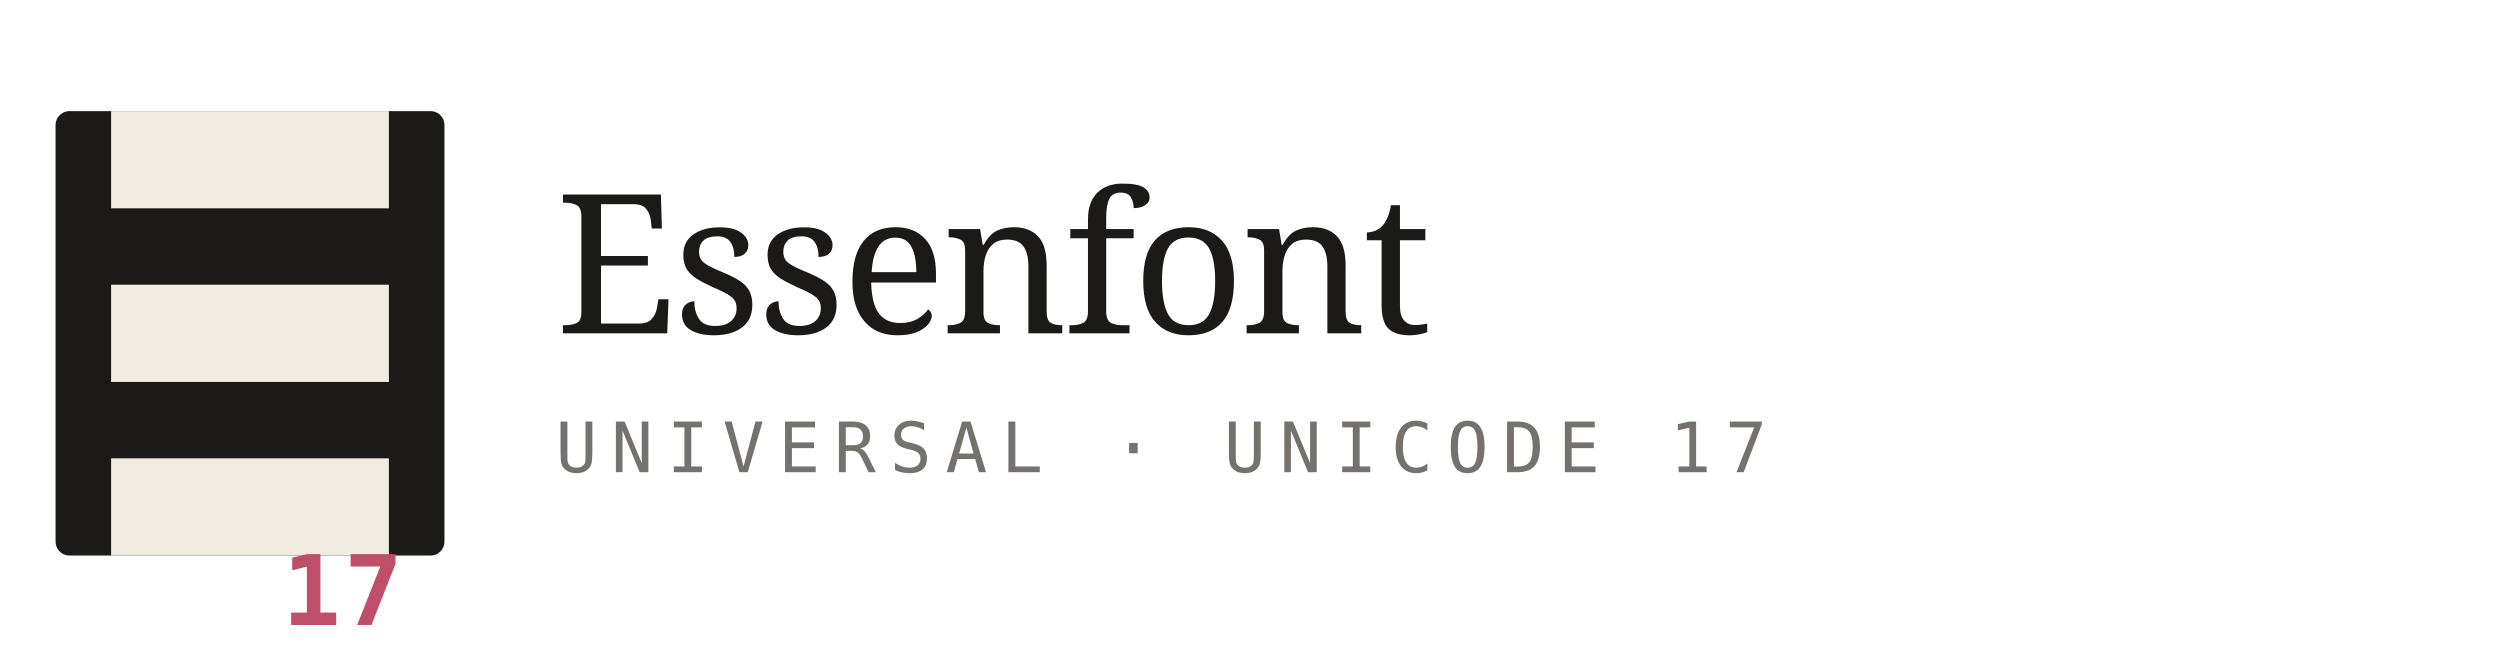
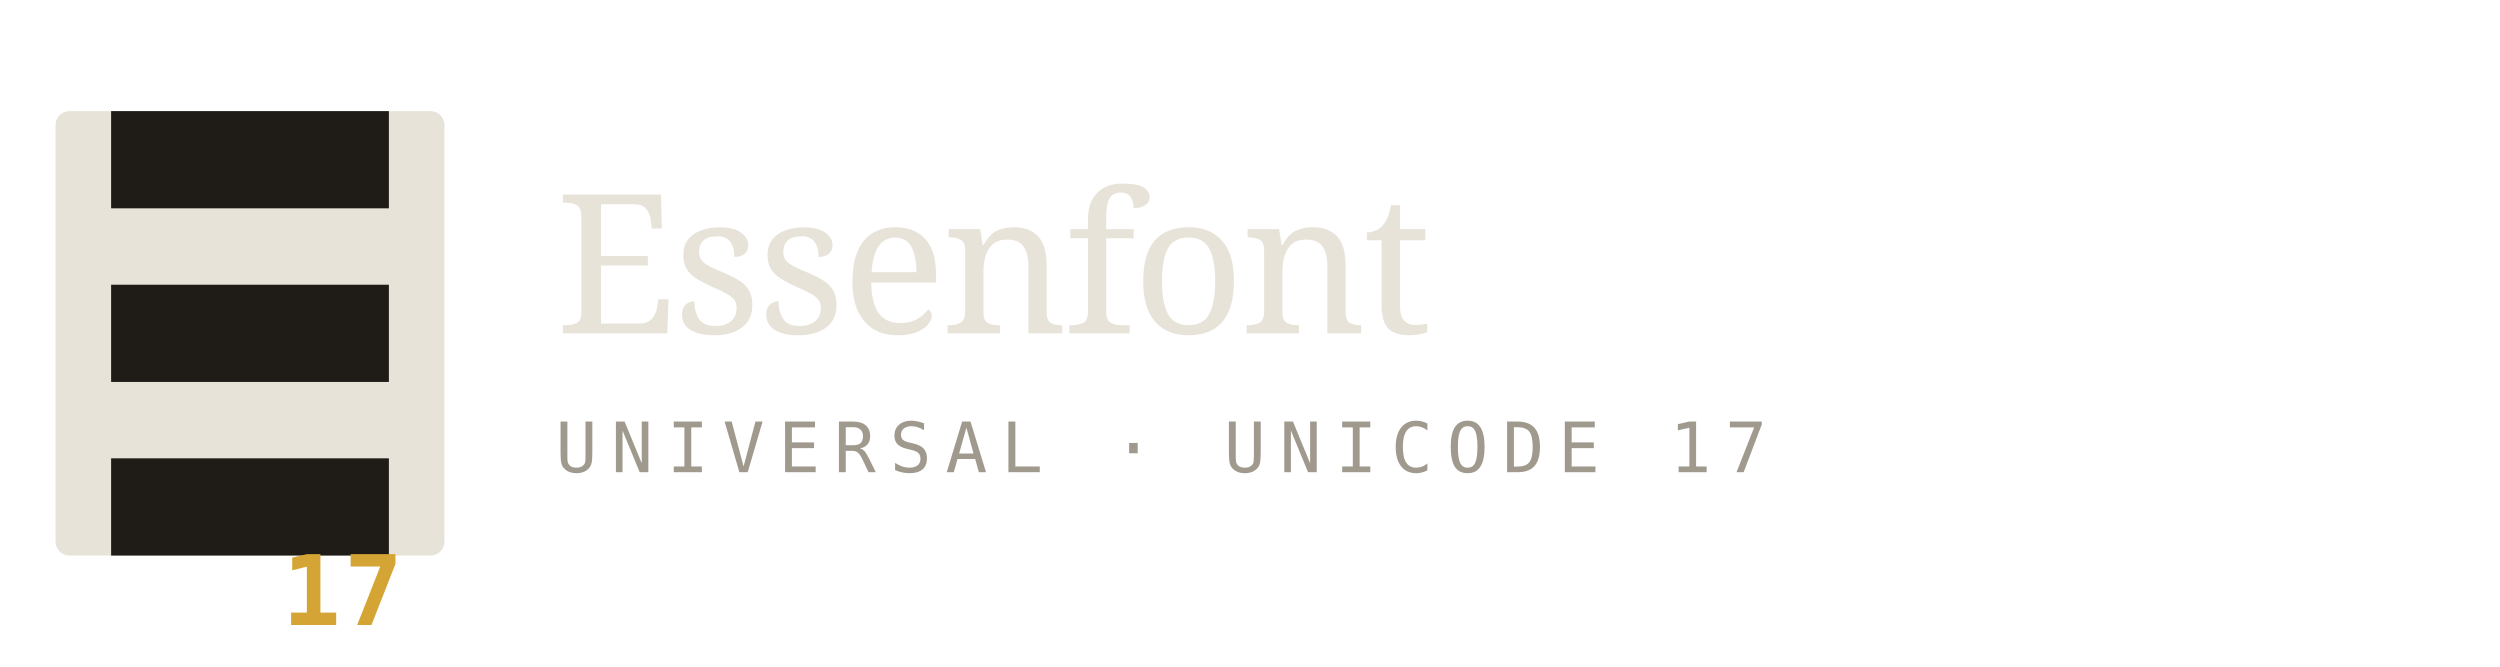
<svg xmlns="http://www.w3.org/2000/svg" viewBox="0 0 360 96" role="img" aria-label="Essenfont">
-   <g font-family="Georgia, 'Spectral', serif" font-weight="500">
+   <g>
    <g transform="translate(8, 16)">
-       <rect x="0" y="0" width="56" height="64" fill="#1c1a18" rx="2" />
-       <rect x="8" y="0" width="40" height="14" fill="#f1ece1" />
-       <rect x="8" y="25" width="40" height="14" fill="#f1ece1" />
-       <rect x="8" y="50" width="40" height="14" fill="#f1ece1" />
-       <text x="50" y="74" font-family="ui-monospace, 'SF Mono', Menlo, monospace" font-weight="800" font-size="14" fill="#bf4e6a" text-anchor="end" letter-spacing="0.5">17</text>
+       <rect x="0" y="0" width="56" height="64" fill="#e8e3d9" rx="2" />
+       <rect x="8" y="0" width="40" height="14" fill="#1f1c18" />
+       <rect x="8" y="25" width="40" height="14" fill="#1f1c18" />
+       <rect x="8" y="50" width="40" height="14" fill="#1f1c18" />
+       <text x="50" y="74" font-family="ui-monospace, 'SF Mono', Menlo, monospace" font-weight="800" font-size="14" fill="#d4a534" text-anchor="end" letter-spacing="0.5">17</text>
    </g>
-     <text x="80" y="48" font-size="28" fill="#1c1a18" letter-spacing="-0.5">Essenfont</text>
-     <text x="80" y="68" font-family="ui-monospace, 'SF Mono', Menlo, monospace" font-size="10" fill="#75716c" letter-spacing="2">UNIVERSAL · UNICODE 17</text>
+     <text x="80" y="48" font-family="Instrument Serif, Georgia, serif" font-size="28" fill="#e8e3d9" letter-spacing="-0.5">Essenfont</text>
+     <text x="80" y="68" font-family="ui-monospace, 'SF Mono', Menlo, monospace" font-size="10" fill="#a09a8e" letter-spacing="2">UNIVERSAL · UNICODE 17</text>
  </g>
</svg>
